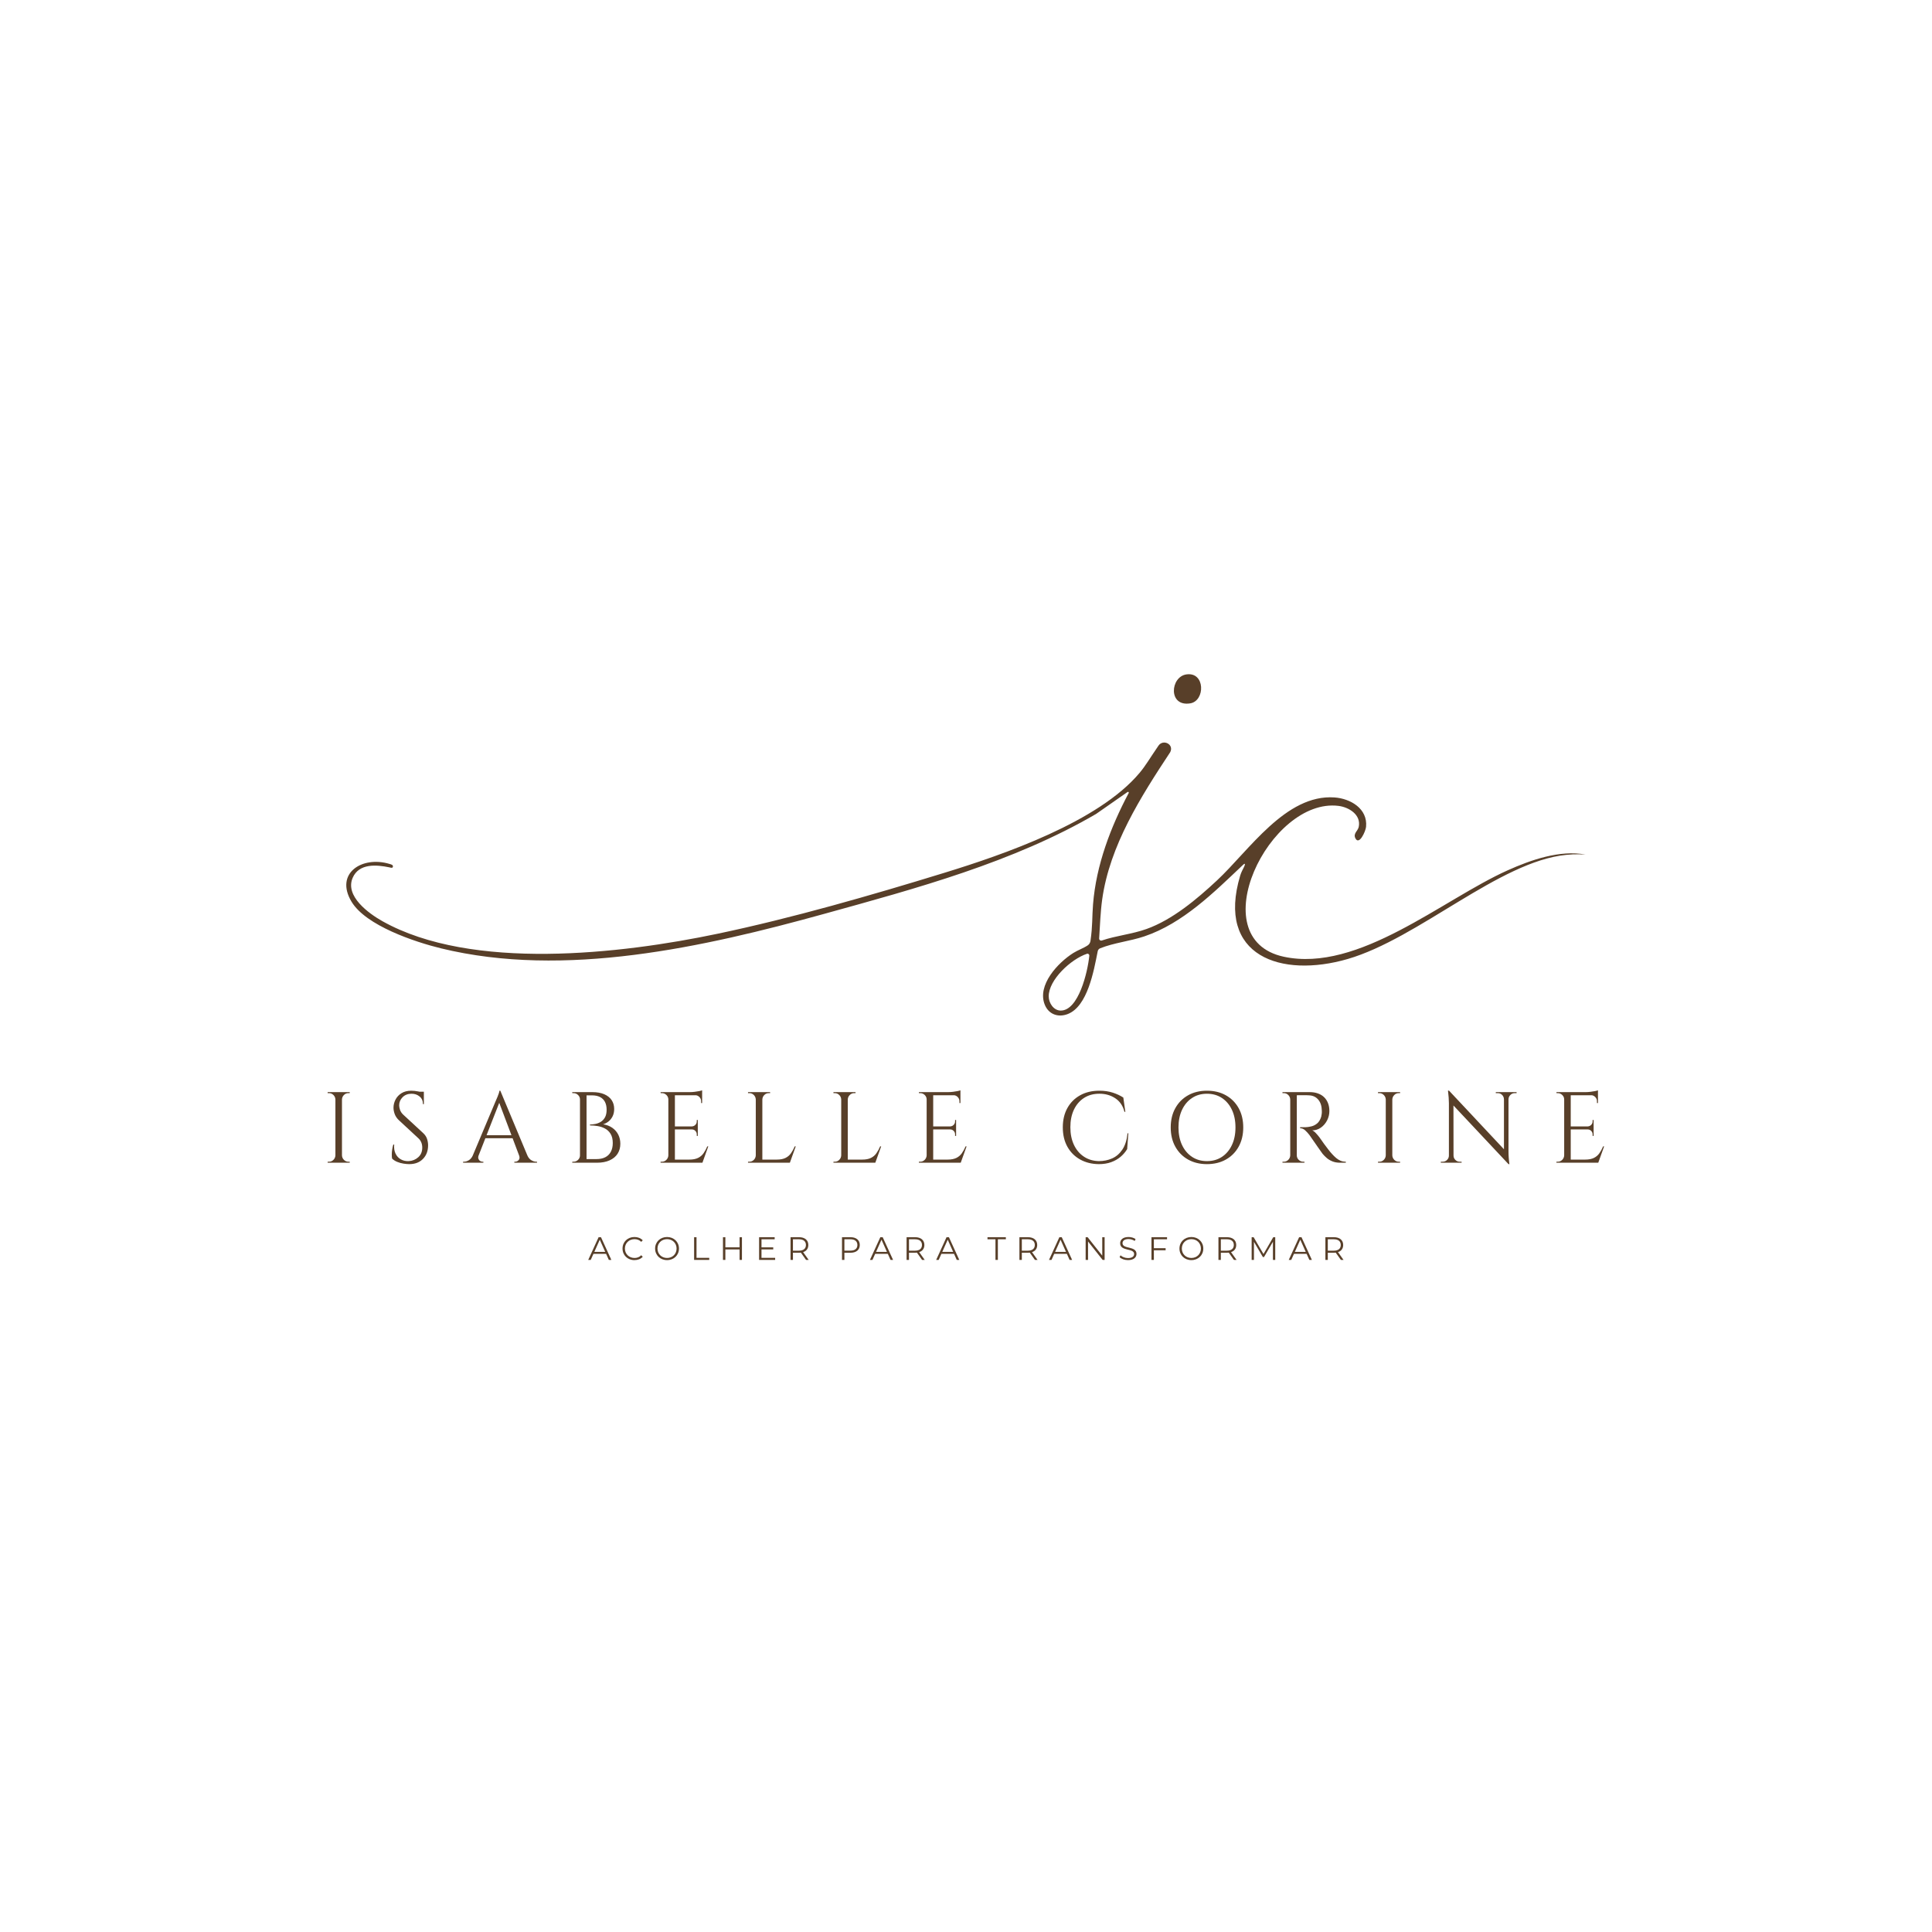
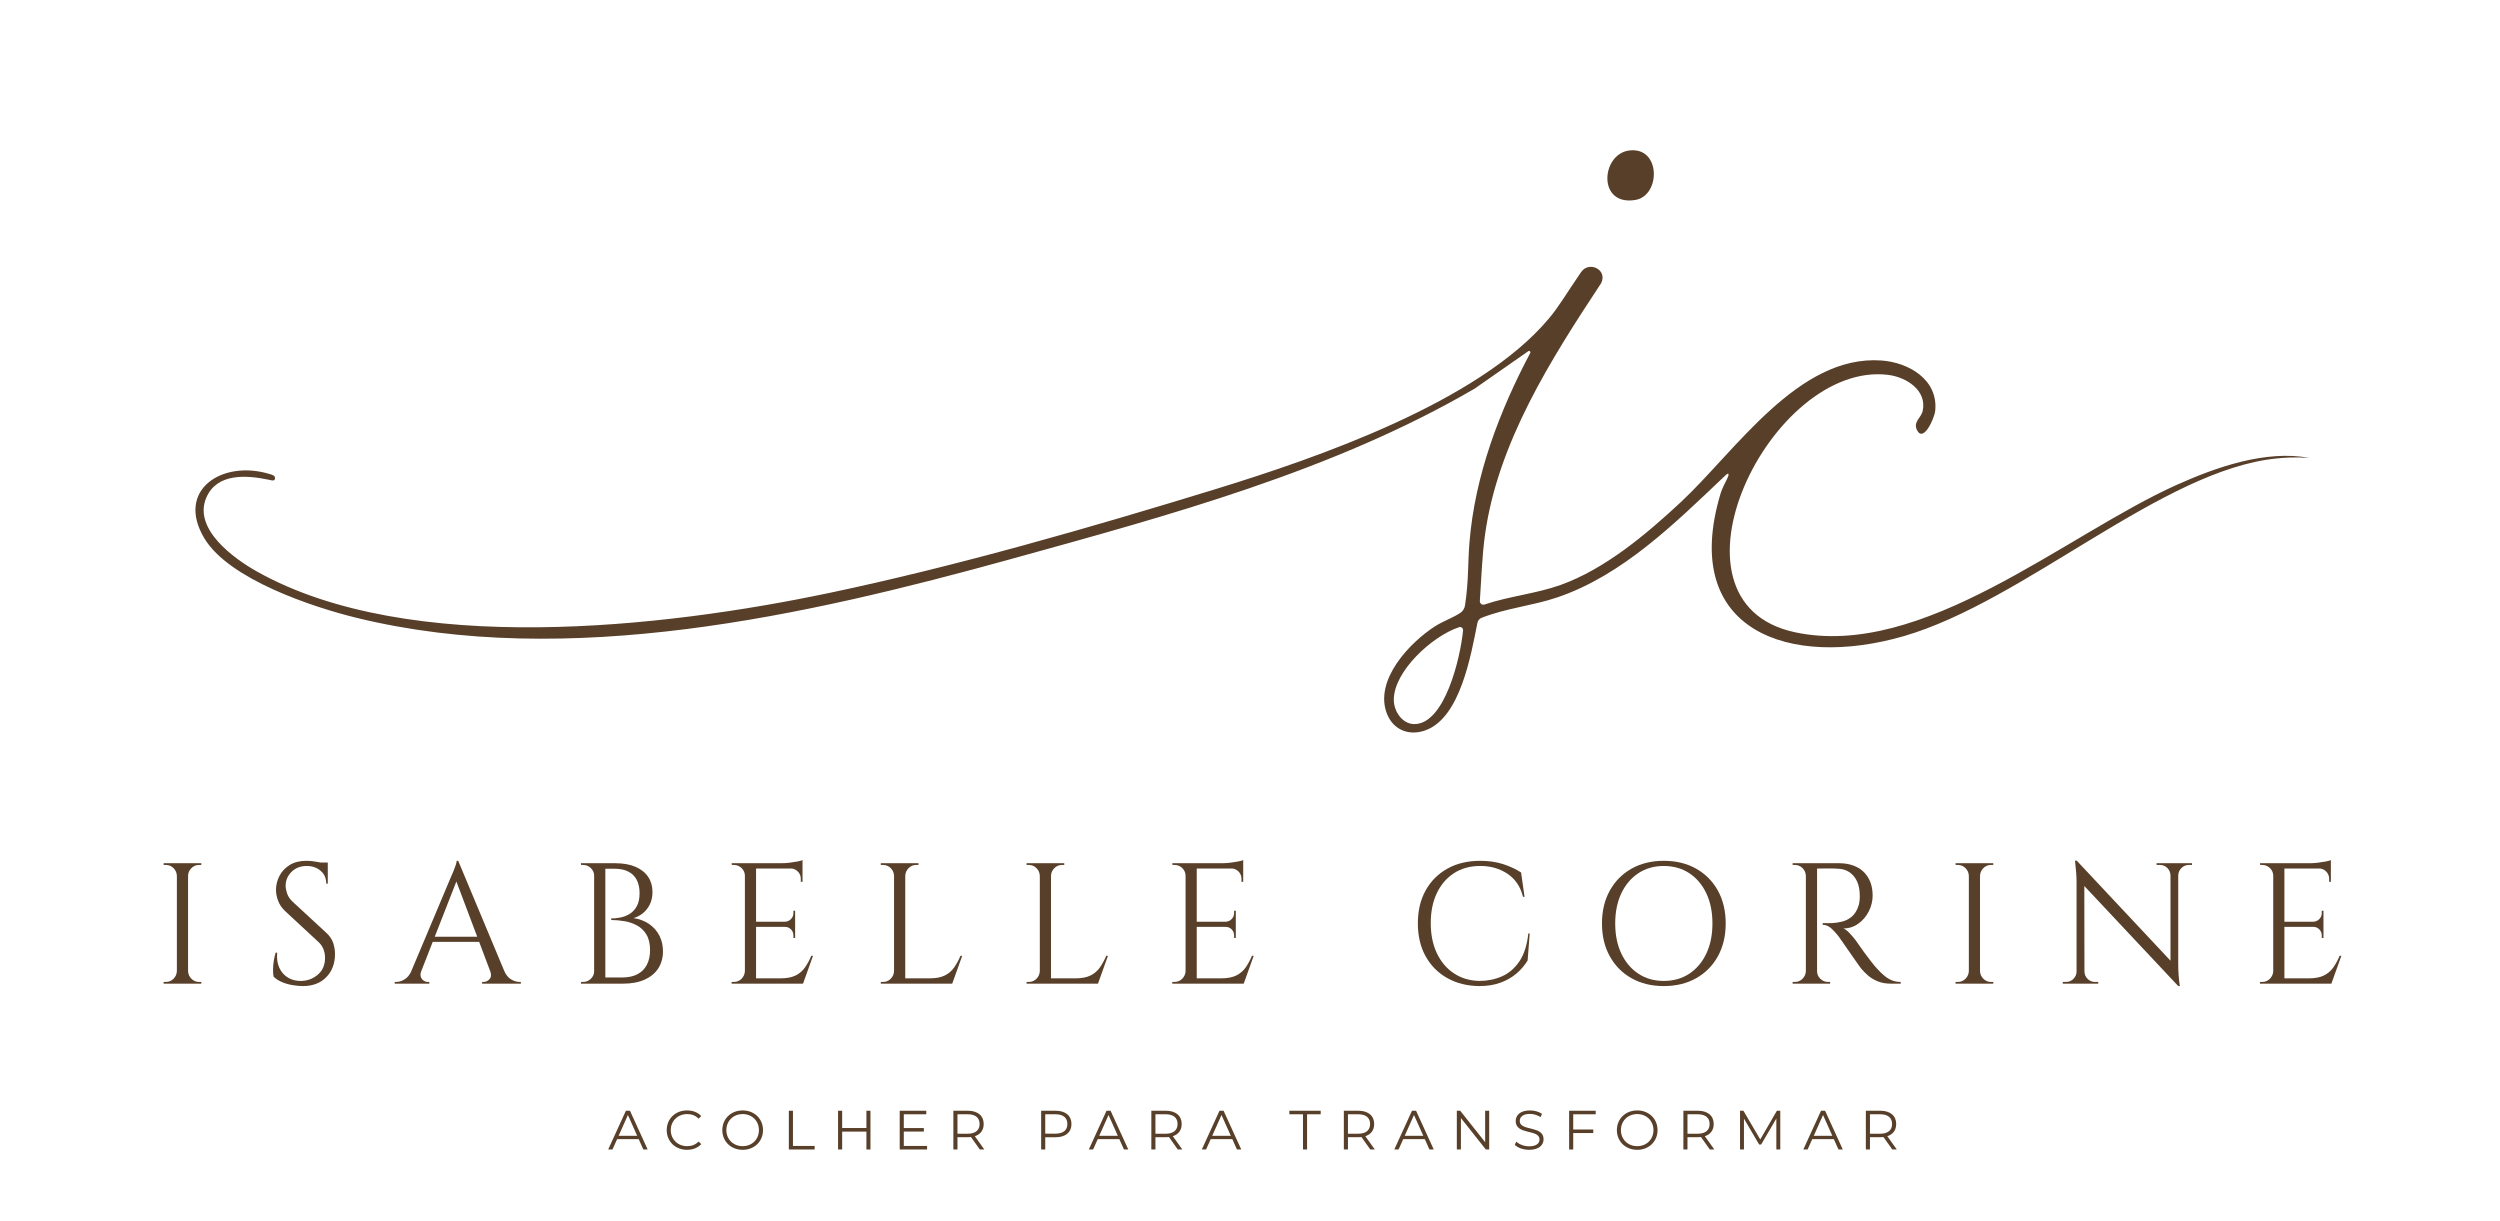
- <svg xmlns="http://www.w3.org/2000/svg" width="566.929" height="566.929" viewBox="0 0 566.929 566.929">
+ <svg xmlns="http://www.w3.org/2000/svg" width="430" height="210" viewBox="68 172 430 210">
  <path fill-rule="nonzero" fill="rgb(34.39%, 24.567%, 16.09%)" fill-opacity="1" d="M 319.648 280.441 C 319.684 280.066 319.324 279.754 318.965 279.875 C 314.25 281.449 307.715 287.512 307.734 292.379 C 307.742 294.336 309.18 296.547 311.281 296.543 C 316.477 296.531 319.172 285.27 319.648 280.441 M 459.613 250.852 C 439.992 252.762 416.254 275.375 395.473 281.41 C 375.949 287.082 356.836 280.617 363.93 256.914 C 364.188 256.047 364.723 255.023 365.062 254.367 C 365.375 253.766 365.535 252.965 364.613 253.918 C 356.168 261.914 347.094 270.961 335.809 274.766 C 331.555 276.203 326.992 276.613 322.836 278.266 C 322.465 278.414 322.195 278.73 322.117 279.125 C 320.973 284.875 319.148 295.359 313.27 297.582 C 310.477 298.641 307.699 297.633 306.566 294.793 C 304.285 289.051 310.445 282.484 314.949 279.648 C 316.316 278.793 317.879 278.281 319.215 277.387 C 319.645 277.098 319.918 276.594 319.992 276.082 C 320.637 271.695 320.445 269.07 320.742 265.375 C 321.664 253.781 325.953 242.621 331.207 232.703 C 331.324 232.484 331.07 232.266 330.863 232.406 L 321.645 238.84 C 297.312 253.031 268.949 260.676 241.863 268.164 C 206.586 277.922 165.699 287.148 129.387 278.281 C 121.727 276.41 107.348 271.621 103.141 264.578 C 98.164 256.25 106.258 251.07 114.312 253.516 C 114.828 253.672 115.398 253.773 115.289 254.371 C 115.207 254.828 114.531 254.574 114.238 254.516 C 110.492 253.738 105.344 253.285 103.488 257.59 C 101.168 262.973 108.199 268.062 112.223 270.316 C 138.379 284.988 182.25 279.957 210.609 273.992 C 232.543 269.379 255.594 262.73 277.039 256.141 C 294.609 250.746 322.391 241.145 334.41 226.781 C 336.199 224.648 337.16 222.879 339.934 218.82 C 341.32 216.785 344.586 218.414 343.383 220.73 C 334.77 233.789 325.648 248.082 323.43 263.918 C 322.902 267.684 322.797 271.562 322.535 275.367 C 322.508 275.809 322.926 276.117 323.34 275.977 C 327.613 274.531 332.156 274.133 336.418 272.613 C 344.066 269.887 351.227 263.84 357.105 258.363 C 366.512 249.594 377.285 233.016 391.574 234 C 396.273 234.324 401.387 237.281 400.859 242.637 C 400.734 243.934 398.809 248.242 397.707 245.945 C 397.039 244.551 398.457 243.844 398.707 242.66 C 399.461 239.105 395.859 236.863 392.77 236.48 C 372.547 233.984 352.289 275.48 376.703 280.742 C 398.656 285.473 423.289 263.965 442.398 255.395 C 449.195 252.344 457.738 249.34 465.246 250.766 L 463.582 250.688 C 461.973 250.664 461.176 250.699 459.613 250.852 " />
  <path fill-rule="nonzero" fill="rgb(34.39%, 24.567%, 16.09%)" fill-opacity="1" d="M 348.137 197.898 C 353.703 197.09 353.695 205.672 349.266 206.395 C 342.73 207.461 343.391 198.586 348.137 197.898 " />
  <path fill-rule="nonzero" fill="rgb(34.39%, 24.567%, 16.09%)" fill-opacity="1" d="M 100.258 339.031 L 100.348 339.031 C 100.363 339.543 100.559 339.984 100.922 340.348 C 101.289 340.715 101.727 340.895 102.238 340.895 L 102.625 340.895 L 102.625 341.191 L 100.258 341.191 Z M 100.258 322.633 L 100.258 320.473 L 102.625 320.473 L 102.625 320.77 L 102.238 320.77 C 101.727 320.77 101.289 320.953 100.922 321.316 C 100.559 321.684 100.363 322.121 100.348 322.633 Z M 100.348 341.191 L 98.422 341.191 L 98.422 320.473 L 100.348 320.473 Z M 98.512 339.031 L 98.512 341.191 L 96.145 341.191 L 96.145 340.895 L 96.527 340.895 C 97.039 340.895 97.48 340.715 97.844 340.348 C 98.211 339.984 98.402 339.543 98.422 339.031 Z M 98.512 322.633 L 98.422 322.633 C 98.402 322.121 98.211 321.684 97.844 321.316 C 97.48 320.953 97.039 320.77 96.527 320.77 L 96.145 320.77 L 96.145 320.473 L 98.512 320.473 Z M 98.512 322.633 " />
  <path fill-rule="nonzero" fill="rgb(34.39%, 24.567%, 16.09%)" fill-opacity="1" d="M 124.379 320.977 L 122.129 320.977 L 122.129 320.355 L 124.379 320.355 Z M 120.68 320.059 C 120.992 320.059 121.332 320.078 121.699 320.117 C 122.066 320.16 122.418 320.215 122.766 320.281 C 123.109 320.352 123.426 320.418 123.711 320.488 C 123.996 320.559 124.219 320.633 124.379 320.711 L 124.379 323.996 L 124.113 323.996 C 124.113 323.047 123.785 322.305 123.133 321.762 C 122.484 321.219 121.695 320.949 120.766 320.949 C 119.684 320.949 118.805 321.289 118.133 321.969 C 117.461 322.648 117.129 323.445 117.129 324.352 C 117.129 324.727 117.211 325.164 117.379 325.668 C 117.547 326.172 117.855 326.641 118.312 327.074 L 124.141 332.461 C 124.734 333.012 125.129 333.605 125.324 334.234 C 125.523 334.867 125.621 335.48 125.621 336.07 C 125.621 337.711 125.121 339.043 124.125 340.066 C 123.129 341.094 121.785 341.605 120.086 341.605 C 119.613 341.605 119.055 341.555 118.414 341.457 C 117.773 341.359 117.152 341.188 116.551 340.941 C 115.949 340.691 115.449 340.371 115.055 339.977 C 114.996 339.664 114.965 339.266 114.965 338.793 C 114.965 338.32 115.004 337.824 115.086 337.301 C 115.164 336.777 115.273 336.301 115.41 335.863 L 115.676 335.863 C 115.578 336.871 115.707 337.75 116.062 338.5 C 116.418 339.25 116.934 339.816 117.617 340.199 C 118.297 340.586 119.07 340.758 119.938 340.719 C 121.023 340.66 121.957 340.277 122.734 339.578 C 123.516 338.879 123.906 337.938 123.906 336.754 C 123.906 336.18 123.805 335.66 123.609 335.199 C 123.41 334.734 123.125 334.336 122.75 334 L 117.066 328.73 C 116.477 328.18 116.062 327.57 115.824 326.91 C 115.586 326.25 115.469 325.633 115.469 325.062 C 115.469 324.23 115.668 323.434 116.062 322.664 C 116.457 321.895 117.043 321.27 117.82 320.785 C 118.602 320.301 119.555 320.059 120.68 320.059 " />
  <path fill-rule="nonzero" fill="rgb(34.39%, 24.567%, 16.09%)" fill-opacity="1" d="M 152.316 339.031 L 154.742 339.031 C 155.039 339.703 155.434 340.18 155.926 340.465 C 156.422 340.754 156.895 340.895 157.348 340.895 L 157.586 340.895 L 157.586 341.191 L 150.926 341.191 L 150.926 340.895 L 151.191 340.895 C 151.566 340.895 151.902 340.734 152.199 340.406 C 152.496 340.082 152.535 339.625 152.316 339.031 M 146.812 320.059 L 155.574 341.016 L 153.059 341.016 L 146.219 322.871 Z M 150.984 334 L 141.723 334 L 141.723 333.113 L 150.984 333.113 Z M 146.812 320.059 L 147.078 322.133 L 139.648 341.102 L 137.875 341.102 L 145.449 323.109 C 145.668 322.617 145.852 322.191 145.996 321.836 C 146.145 321.48 146.273 321.137 146.383 320.801 C 146.492 320.465 146.547 320.219 146.547 320.059 Z M 140.449 339.031 C 140.309 339.426 140.289 339.762 140.391 340.039 C 140.488 340.312 140.648 340.523 140.879 340.672 C 141.105 340.82 141.336 340.895 141.574 340.895 L 141.84 340.895 L 141.84 341.191 L 135.891 341.191 L 135.891 340.895 L 136.156 340.895 C 136.609 340.895 137.078 340.754 137.562 340.465 C 138.047 340.18 138.445 339.703 138.762 339.031 Z M 140.449 339.031 " />
  <path fill-rule="nonzero" fill="rgb(34.39%, 24.567%, 16.09%)" fill-opacity="1" d="M 173.805 320.473 C 175.184 320.473 176.355 320.68 177.312 321.094 C 178.27 321.508 178.992 322.086 179.488 322.828 C 179.98 323.566 180.227 324.43 180.227 325.418 C 180.227 326.246 180.066 326.969 179.754 327.594 C 179.438 328.215 179.031 328.719 178.539 329.102 C 178.047 329.488 177.523 329.758 176.973 329.914 C 178.016 330.074 178.918 330.418 179.68 330.949 C 180.438 331.484 181.02 332.148 181.426 332.949 C 181.828 333.75 182.031 334.641 182.031 335.629 C 182.031 336.734 181.766 337.703 181.234 338.543 C 180.699 339.383 179.914 340.031 178.879 340.496 C 177.844 340.961 176.598 341.191 175.137 341.191 L 171.852 341.191 C 171.871 340.836 171.879 340.48 171.879 340.125 L 175.016 340.125 C 176.043 340.125 176.91 339.945 177.621 339.578 C 178.332 339.215 178.875 338.676 179.25 337.965 C 179.625 337.254 179.812 336.406 179.812 335.422 C 179.812 334.316 179.598 333.418 179.176 332.727 C 178.75 332.035 178.203 331.512 177.535 331.16 C 176.863 330.801 176.137 330.562 175.359 330.434 C 174.578 330.305 173.832 330.242 173.125 330.242 L 173.125 329.977 C 173.578 329.977 174.078 329.926 174.633 329.824 C 175.184 329.73 175.719 329.531 176.23 329.234 C 176.742 328.938 177.168 328.5 177.504 327.918 C 177.84 327.336 178.008 326.57 178.008 325.625 C 178.008 324.738 177.844 323.977 177.52 323.344 C 177.191 322.715 176.707 322.234 176.066 321.91 C 175.426 321.582 174.633 321.422 173.684 321.422 L 170.961 321.422 C 170.961 321.402 170.938 321.316 170.887 321.168 C 170.84 321.023 170.766 320.789 170.668 320.473 Z M 172.117 341.191 L 170.191 341.191 L 170.191 320.473 L 172.117 320.473 Z M 170.281 339.031 L 170.281 341.191 L 167.914 341.191 L 167.945 340.895 L 168.297 340.895 C 168.812 340.895 169.254 340.715 169.629 340.348 C 170.004 339.984 170.195 339.543 170.195 339.031 Z M 170.281 322.633 L 170.195 322.633 C 170.195 322.121 170.004 321.684 169.629 321.316 C 169.254 320.953 168.812 320.77 168.297 320.77 L 167.945 320.77 L 167.914 320.473 L 170.281 320.473 Z M 170.281 322.633 " />
  <path fill-rule="nonzero" fill="rgb(34.39%, 24.567%, 16.09%)" fill-opacity="1" d="M 206.035 321.301 L 206.035 323.672 L 205.738 323.672 L 205.738 323.137 C 205.738 322.664 205.57 322.254 205.234 321.91 C 204.898 321.562 204.484 321.383 203.992 321.363 L 203.992 321.301 Z M 204.762 331.367 L 204.762 333.32 L 204.465 333.32 L 204.465 332.875 C 204.465 332.48 204.328 332.141 204.051 331.855 C 203.773 331.57 203.438 331.426 203.047 331.426 L 203.047 331.367 Z M 204.762 328.645 L 204.762 330.598 L 203.047 330.598 L 203.047 330.535 C 203.438 330.516 203.773 330.363 204.051 330.078 C 204.328 329.793 204.465 329.453 204.465 329.059 L 204.465 328.645 Z M 206.035 319.941 L 206.035 320.801 L 202.426 320.473 C 202.855 320.473 203.316 320.445 203.801 320.387 C 204.281 320.324 204.734 320.258 205.148 320.18 C 205.562 320.098 205.855 320.02 206.035 319.941 M 207.84 336.398 L 206.121 341.191 L 201.211 341.191 L 202.277 340.273 C 203.32 340.273 204.176 340.109 204.836 339.785 C 205.496 339.461 206.035 339 206.449 338.41 C 206.863 337.816 207.227 337.148 207.543 336.398 Z M 206.035 341.191 L 197.953 341.191 L 197.953 340.273 L 206.035 340.273 Z M 204.762 331.426 L 197.953 331.426 L 197.953 330.539 L 204.762 330.539 Z M 206.035 321.391 L 197.953 321.391 L 197.953 320.473 L 206.035 320.473 Z M 198.043 341.191 L 196.121 341.191 L 196.121 320.473 L 198.043 320.473 Z M 196.207 339.031 L 196.207 341.191 L 193.84 341.191 L 193.84 340.895 L 194.227 340.895 C 194.738 340.895 195.176 340.715 195.543 340.348 C 195.906 339.984 196.102 339.543 196.121 339.031 Z M 196.207 322.633 L 196.121 322.633 C 196.121 322.121 195.934 321.684 195.559 321.316 C 195.184 320.953 194.738 320.77 194.227 320.77 L 193.871 320.77 L 193.84 320.473 L 196.207 320.473 Z M 196.207 322.633 " />
  <path fill-rule="nonzero" fill="rgb(34.39%, 24.567%, 16.09%)" fill-opacity="1" d="M 233.5 336.398 L 231.781 341.191 L 226.871 341.191 L 227.934 340.273 C 228.98 340.273 229.836 340.113 230.496 339.785 C 231.156 339.461 231.695 339 232.109 338.41 C 232.523 337.816 232.887 337.148 233.203 336.398 Z M 231.695 341.191 L 223.613 341.191 L 223.613 340.273 L 231.695 340.273 Z M 223.613 322.637 L 223.613 320.473 L 225.98 320.473 L 225.98 320.77 L 225.598 320.77 C 225.082 320.77 224.645 320.953 224.281 321.316 C 223.914 321.684 223.723 322.121 223.703 322.637 Z M 223.703 341.191 L 221.777 341.191 L 221.777 320.473 L 223.703 320.473 Z M 221.867 339.031 L 221.867 341.191 L 219.5 341.191 L 219.5 340.895 L 219.887 340.895 C 220.398 340.895 220.836 340.715 221.203 340.348 C 221.566 339.984 221.758 339.543 221.777 339.031 Z M 221.867 322.637 L 221.777 322.637 C 221.758 322.121 221.566 321.684 221.203 321.316 C 220.836 320.953 220.398 320.77 219.887 320.77 L 219.5 320.77 L 219.5 320.473 L 221.867 320.473 Z M 221.867 322.637 " />
  <path fill-rule="nonzero" fill="rgb(34.39%, 24.567%, 16.09%)" fill-opacity="1" d="M 258.57 336.398 L 256.852 341.191 L 251.941 341.191 L 253.004 340.273 C 254.051 340.273 254.902 340.113 255.562 339.785 C 256.227 339.461 256.762 339 257.176 338.41 C 257.594 337.816 257.957 337.148 258.273 336.398 Z M 256.762 341.191 L 248.684 341.191 L 248.684 340.273 L 256.762 340.273 Z M 248.684 322.637 L 248.684 320.473 L 251.051 320.473 L 251.051 320.77 L 250.664 320.77 C 250.152 320.77 249.715 320.953 249.352 321.316 C 248.984 321.684 248.789 322.121 248.773 322.637 Z M 248.773 341.191 L 246.848 341.191 L 246.848 320.473 L 248.773 320.473 Z M 246.938 339.031 L 246.938 341.191 L 244.57 341.191 L 244.57 340.895 L 244.953 340.895 C 245.465 340.895 245.906 340.715 246.27 340.348 C 246.637 339.984 246.828 339.543 246.848 339.031 Z M 246.938 322.637 L 246.848 322.637 C 246.828 322.121 246.637 321.684 246.27 321.316 C 245.906 320.953 245.465 320.77 244.953 320.77 L 244.57 320.77 L 244.57 320.473 L 246.938 320.473 Z M 246.938 322.637 " />
  <path fill-rule="nonzero" fill="rgb(34.39%, 24.567%, 16.09%)" fill-opacity="1" d="M 281.832 321.301 L 281.832 323.672 L 281.535 323.672 L 281.535 323.137 C 281.535 322.664 281.367 322.254 281.031 321.91 C 280.695 321.562 280.281 321.383 279.789 321.363 L 279.789 321.301 Z M 280.559 331.367 L 280.559 333.32 L 280.262 333.32 L 280.262 332.875 C 280.262 332.48 280.125 332.141 279.848 331.855 C 279.57 331.57 279.234 331.426 278.84 331.426 L 278.84 331.367 Z M 280.559 328.645 L 280.559 330.598 L 278.84 330.598 L 278.84 330.535 C 279.234 330.516 279.57 330.363 279.848 330.078 C 280.125 329.793 280.262 329.453 280.262 329.059 L 280.262 328.645 Z M 281.832 319.941 L 281.832 320.801 L 278.219 320.473 C 278.652 320.473 279.113 320.445 279.598 320.387 C 280.078 320.324 280.531 320.258 280.941 320.18 C 281.355 320.098 281.652 320.02 281.832 319.941 M 283.637 336.398 L 281.918 341.191 L 277.008 341.191 L 278.074 340.273 C 279.117 340.273 279.969 340.109 280.633 339.785 C 281.293 339.461 281.832 339 282.246 338.41 C 282.66 337.816 283.023 337.148 283.34 336.398 Z M 281.832 341.191 L 273.75 341.191 L 273.75 340.273 L 281.832 340.273 Z M 280.559 331.426 L 273.75 331.426 L 273.75 330.539 L 280.559 330.539 Z M 281.832 321.391 L 273.75 321.391 L 273.75 320.473 L 281.832 320.473 Z M 273.84 341.191 L 271.918 341.191 L 271.918 320.473 L 273.84 320.473 Z M 272.004 339.031 L 272.004 341.191 L 269.637 341.191 L 269.637 340.895 L 270.023 340.895 C 270.535 340.895 270.973 340.715 271.34 340.348 C 271.703 339.984 271.895 339.543 271.918 339.031 Z M 272.004 322.633 L 271.918 322.633 C 271.918 322.121 271.727 321.684 271.355 321.316 C 270.98 320.953 270.535 320.77 270.023 320.77 L 269.668 320.77 L 269.637 320.473 L 272.004 320.473 Z M 272.004 322.633 " />
  <path fill-rule="nonzero" fill="rgb(34.39%, 24.567%, 16.09%)" fill-opacity="1" d="M 331.109 332.551 L 330.754 337.195 C 330.242 338.043 329.594 338.801 328.816 339.461 C 328.035 340.121 327.117 340.645 326.062 341.027 C 325.008 341.414 323.797 341.605 322.438 341.605 C 320.383 341.586 318.559 341.133 316.961 340.246 C 315.363 339.355 314.117 338.109 313.219 336.5 C 312.32 334.891 311.871 332.992 311.871 330.805 C 311.871 328.652 312.316 326.773 313.203 325.164 C 314.09 323.559 315.34 322.305 316.949 321.406 C 318.555 320.508 320.445 320.059 322.613 320.059 C 324.074 320.059 325.391 320.254 326.566 320.637 C 327.738 321.023 328.762 321.5 329.629 322.07 L 330.223 326.246 L 329.953 326.246 C 329.52 324.508 328.633 323.191 327.293 322.293 C 325.949 321.395 324.391 320.945 322.613 320.945 C 320.879 320.945 319.375 321.355 318.102 322.176 C 316.828 322.996 315.844 324.141 315.141 325.609 C 314.441 327.078 314.09 328.801 314.09 330.773 C 314.09 332.746 314.441 334.473 315.141 335.953 C 315.844 337.434 316.82 338.586 318.074 339.414 C 319.324 340.246 320.781 340.68 322.438 340.719 C 323.84 340.719 325.137 340.457 326.328 339.934 C 327.523 339.41 328.523 338.555 329.332 337.359 C 330.141 336.164 330.656 334.562 330.871 332.551 Z M 331.109 332.551 " />
  <path fill-rule="nonzero" fill="rgb(34.39%, 24.567%, 16.09%)" fill-opacity="1" d="M 354.164 340.719 C 355.84 340.719 357.305 340.305 358.559 339.477 C 359.812 338.645 360.789 337.492 361.488 336.012 C 362.191 334.531 362.539 332.809 362.539 330.832 C 362.539 328.859 362.191 327.133 361.488 325.652 C 360.789 324.172 359.812 323.02 358.559 322.191 C 357.305 321.363 355.84 320.949 354.164 320.949 C 352.508 320.949 351.051 321.363 349.801 322.191 C 348.547 323.02 347.57 324.172 346.867 325.652 C 346.168 327.133 345.816 328.859 345.816 330.832 C 345.816 332.809 346.168 334.531 346.867 336.012 C 347.57 337.492 348.547 338.645 349.801 339.477 C 351.051 340.305 352.508 340.719 354.164 340.719 M 354.164 320.059 C 356.273 320.059 358.129 320.508 359.727 321.406 C 361.328 322.305 362.574 323.562 363.473 325.18 C 364.371 326.797 364.82 328.684 364.82 330.832 C 364.82 332.984 364.371 334.867 363.473 336.484 C 362.574 338.105 361.328 339.363 359.727 340.258 C 358.129 341.156 356.273 341.605 354.164 341.605 C 352.074 341.605 350.227 341.156 348.629 340.258 C 347.031 339.363 345.785 338.105 344.887 336.484 C 343.988 334.867 343.539 332.984 343.539 330.832 C 343.539 328.684 343.988 326.797 344.887 325.18 C 345.785 323.562 347.031 322.305 348.629 321.406 C 350.227 320.508 352.074 320.059 354.164 320.059 " />
  <path fill-rule="nonzero" fill="rgb(34.39%, 24.567%, 16.09%)" fill-opacity="1" d="M 380.445 339.031 L 380.535 339.031 C 380.535 339.543 380.723 339.984 381.098 340.348 C 381.473 340.715 381.918 340.895 382.43 340.895 L 382.785 340.895 L 382.785 341.191 L 380.445 341.191 Z M 384.324 320.473 C 385.211 320.473 386.016 320.602 386.734 320.859 C 387.457 321.117 388.062 321.484 388.555 321.969 C 389.051 322.453 389.43 323.035 389.695 323.715 C 389.961 324.395 390.094 325.172 390.094 326.039 C 390.094 326.984 389.871 327.895 389.43 328.762 C 388.984 329.629 388.383 330.336 387.621 330.879 C 386.863 331.422 386.012 331.691 385.062 331.691 C 385.398 331.828 385.766 332.109 386.156 332.535 C 386.555 332.961 386.898 333.367 387.195 333.762 C 387.727 334.531 388.195 335.195 388.598 335.746 C 389.004 336.297 389.414 336.84 389.828 337.375 C 390.242 337.906 390.598 338.332 390.895 338.648 C 391.289 339.082 391.684 339.465 392.078 339.801 C 392.473 340.137 392.902 340.402 393.363 340.602 C 393.828 340.797 394.348 340.895 394.918 340.895 L 394.918 341.191 L 393.289 341.191 C 392.383 341.191 391.598 341.055 390.938 340.777 C 390.277 340.5 389.719 340.16 389.266 339.758 C 388.812 339.352 388.426 338.961 388.113 338.586 C 388.051 338.508 387.891 338.281 387.621 337.906 C 387.355 337.531 387.039 337.082 386.676 336.559 C 386.312 336.035 385.953 335.52 385.598 335.008 C 385.242 334.492 384.934 334.055 384.68 333.688 C 384.422 333.324 384.273 333.109 384.234 333.051 C 383.859 332.559 383.445 332.105 382.992 331.691 C 382.539 331.277 382.043 331.07 381.512 331.07 L 381.512 330.773 C 382.121 330.793 382.645 330.793 383.082 330.773 C 383.594 330.754 384.156 330.676 384.766 330.535 C 385.379 330.398 385.953 330.113 386.484 329.68 C 387.016 329.246 387.422 328.582 387.699 327.695 C 387.758 327.477 387.805 327.207 387.844 326.883 C 387.883 326.555 387.895 326.234 387.875 325.922 C 387.855 324.578 387.516 323.508 386.855 322.707 C 386.191 321.91 385.309 321.48 384.203 321.422 C 383.652 321.383 383.086 321.367 382.504 321.375 C 381.922 321.387 381.234 321.391 380.445 321.391 C 380.445 321.371 380.422 321.289 380.371 321.141 C 380.324 320.992 380.25 320.77 380.148 320.473 Z M 380.535 341.191 L 378.609 341.191 L 378.609 320.473 L 380.535 320.473 Z M 378.699 339.031 L 378.699 341.191 L 376.332 341.191 L 376.332 340.895 L 376.719 340.895 C 377.23 340.895 377.668 340.715 378.035 340.348 C 378.398 339.984 378.59 339.543 378.609 339.031 Z M 378.699 322.633 L 378.609 322.633 C 378.59 322.121 378.398 321.684 378.035 321.316 C 377.668 320.953 377.23 320.77 376.719 320.77 L 376.332 320.77 L 376.332 320.473 L 378.699 320.473 Z M 378.699 322.633 " />
  <path fill-rule="nonzero" fill="rgb(34.39%, 24.567%, 16.09%)" fill-opacity="1" d="M 408.473 339.031 L 408.562 339.031 C 408.582 339.543 408.777 339.984 409.141 340.348 C 409.504 340.715 409.945 340.895 410.457 340.895 L 410.844 340.895 L 410.844 341.191 L 408.473 341.191 Z M 408.473 322.633 L 408.473 320.473 L 410.844 320.473 L 410.844 320.77 L 410.457 320.77 C 409.945 320.77 409.504 320.953 409.141 321.316 C 408.777 321.684 408.582 322.121 408.562 322.633 Z M 408.562 341.191 L 406.641 341.191 L 406.641 320.473 L 408.562 320.473 Z M 406.727 339.031 L 406.727 341.191 L 404.359 341.191 L 404.359 340.895 L 404.746 340.895 C 405.258 340.895 405.695 340.715 406.062 340.348 C 406.426 339.984 406.621 339.543 406.641 339.031 Z M 406.727 322.633 L 406.641 322.633 C 406.621 322.121 406.426 321.684 406.062 321.316 C 405.695 320.953 405.258 320.77 404.746 320.77 L 404.359 320.77 L 404.359 320.473 L 406.727 320.473 Z M 406.727 322.633 " />
  <path fill-rule="nonzero" fill="rgb(34.39%, 24.567%, 16.09%)" fill-opacity="1" d="M 445.027 320.473 L 445.027 320.77 L 444.492 320.77 C 444 320.77 443.574 320.941 443.219 321.289 C 442.863 321.633 442.676 322.062 442.656 322.574 L 442.57 322.574 L 442.57 320.473 Z M 442.656 320.473 L 442.656 337.816 C 442.656 338.449 442.676 339.055 442.719 339.637 C 442.758 340.219 442.824 340.875 442.926 341.605 L 442.656 341.605 L 441.324 340.039 L 441.324 320.473 Z M 438.93 320.473 L 441.387 320.473 L 441.387 322.574 L 441.324 322.574 C 441.305 322.062 441.125 321.633 440.777 321.289 C 440.434 320.941 440.004 320.77 439.492 320.77 L 438.93 320.77 Z M 426.527 339.09 C 426.527 339.582 426.707 340.008 427.059 340.363 C 427.414 340.719 427.84 340.895 428.332 340.895 L 428.895 340.895 L 428.895 341.191 L 426.438 341.191 L 426.438 339.09 Z M 425.195 320.031 L 442.391 338.379 L 442.656 341.605 L 425.461 323.285 Z M 425.195 320.031 L 426.5 321.688 L 426.527 341.191 L 425.168 341.191 L 425.168 323.73 C 425.168 322.723 425.078 321.492 424.898 320.031 Z M 425.254 339.09 L 425.254 341.191 L 422.797 341.191 L 422.797 340.895 L 423.359 340.895 C 423.855 340.895 424.277 340.719 424.633 340.363 C 424.988 340.008 425.168 339.582 425.168 339.09 Z M 425.254 339.09 " />
  <path fill-rule="nonzero" fill="rgb(34.39%, 24.567%, 16.09%)" fill-opacity="1" d="M 468.91 321.301 L 468.91 323.672 L 468.613 323.672 L 468.613 323.137 C 468.613 322.664 468.445 322.254 468.109 321.91 C 467.773 321.562 467.359 321.383 466.867 321.363 L 466.867 321.301 Z M 467.637 331.367 L 467.637 333.32 L 467.34 333.32 L 467.34 332.875 C 467.34 332.48 467.203 332.141 466.926 331.855 C 466.648 331.57 466.312 331.426 465.922 331.426 L 465.922 331.367 Z M 467.637 328.645 L 467.637 330.598 L 465.922 330.598 L 465.922 330.535 C 466.312 330.516 466.648 330.363 466.926 330.078 C 467.203 329.793 467.34 329.453 467.34 329.059 L 467.34 328.645 Z M 468.91 319.941 L 468.91 320.801 L 465.301 320.473 C 465.73 320.473 466.191 320.445 466.676 320.387 C 467.156 320.324 467.609 320.258 468.023 320.18 C 468.438 320.098 468.73 320.02 468.91 319.941 M 470.715 336.398 L 468.996 341.191 L 464.086 341.191 L 465.152 340.273 C 466.195 340.273 467.051 340.109 467.711 339.785 C 468.371 339.461 468.91 339 469.324 338.41 C 469.738 337.816 470.105 337.148 470.418 336.398 Z M 468.91 341.191 L 460.828 341.191 L 460.828 340.273 L 468.91 340.273 Z M 467.637 331.426 L 460.828 331.426 L 460.828 330.539 L 467.637 330.539 Z M 468.91 321.391 L 460.828 321.391 L 460.828 320.473 L 468.91 320.473 Z M 460.918 341.191 L 458.996 341.191 L 458.996 320.473 L 460.918 320.473 Z M 459.082 339.031 L 459.082 341.191 L 456.715 341.191 L 456.715 340.895 L 457.102 340.895 C 457.613 340.895 458.051 340.715 458.418 340.348 C 458.781 339.984 458.977 339.543 458.996 339.031 Z M 459.082 322.633 L 458.996 322.633 C 458.996 322.121 458.809 321.684 458.434 321.316 C 458.059 320.953 457.613 320.77 457.102 320.77 L 456.746 320.77 L 456.715 320.473 L 459.082 320.473 Z M 459.082 322.633 " />
  <path fill-rule="nonzero" fill="rgb(34.39%, 24.567%, 16.09%)" fill-opacity="1" d="M 177.598 367.359 L 176 363.781 L 174.402 367.359 Z M 177.855 367.93 L 174.145 367.93 L 173.344 369.711 L 172.609 369.711 L 175.656 363.047 L 176.352 363.047 L 179.398 369.711 L 178.656 369.711 Z M 177.855 367.93 " />
  <path fill-rule="nonzero" fill="rgb(34.39%, 24.567%, 16.09%)" fill-opacity="1" d="M 182.676 366.379 C 182.676 364.43 184.164 362.992 186.172 362.992 C 187.141 362.992 188.02 363.316 188.609 363.961 L 188.16 364.41 C 187.617 363.859 186.953 363.621 186.191 363.621 C 184.582 363.621 183.371 364.801 183.371 366.379 C 183.371 367.961 184.582 369.141 186.191 369.141 C 186.953 369.141 187.617 368.902 188.16 368.34 L 188.609 368.789 C 188.02 369.438 187.141 369.77 186.16 369.77 C 184.164 369.77 182.676 368.332 182.676 366.379 " />
  <path fill-rule="nonzero" fill="rgb(34.39%, 24.567%, 16.09%)" fill-opacity="1" d="M 198.535 366.379 C 198.535 364.789 197.344 363.621 195.742 363.621 C 194.137 363.621 192.934 364.789 192.934 366.379 C 192.934 367.969 194.137 369.141 195.742 369.141 C 197.344 369.141 198.535 367.969 198.535 366.379 M 192.238 366.379 C 192.238 364.438 193.727 362.992 195.742 362.992 C 197.742 362.992 199.238 364.43 199.238 366.379 C 199.238 368.332 197.742 369.77 195.742 369.77 C 193.727 369.77 192.238 368.324 192.238 366.379 " />
  <path fill-rule="nonzero" fill="rgb(34.39%, 24.567%, 16.09%)" fill-opacity="1" d="M 203.68 363.047 L 204.387 363.047 L 204.387 369.102 L 208.117 369.102 L 208.117 369.711 L 203.68 369.711 Z M 203.68 363.047 " />
  <path fill-rule="nonzero" fill="rgb(34.39%, 24.567%, 16.09%)" fill-opacity="1" d="M 217.719 363.047 L 217.719 369.711 L 217.023 369.711 L 217.023 366.637 L 212.852 366.637 L 212.852 369.711 L 212.148 369.711 L 212.148 363.047 L 212.852 363.047 L 212.852 366.02 L 217.023 366.02 L 217.023 363.047 Z M 217.719 363.047 " />
  <path fill-rule="nonzero" fill="rgb(34.39%, 24.567%, 16.09%)" fill-opacity="1" d="M 227.461 369.102 L 227.461 369.711 L 222.75 369.711 L 222.75 363.047 L 227.32 363.047 L 227.32 363.656 L 223.453 363.656 L 223.453 366.027 L 226.902 366.027 L 226.902 366.629 L 223.453 366.629 L 223.453 369.102 Z M 227.461 369.102 " />
  <path fill-rule="nonzero" fill="rgb(34.39%, 24.567%, 16.09%)" fill-opacity="1" d="M 236.492 365.332 C 236.492 364.266 235.785 363.656 234.457 363.656 L 232.684 363.656 L 232.684 367 L 234.457 367 C 235.785 367 236.492 366.379 236.492 365.332 M 236.531 369.711 L 235.008 367.57 C 234.836 367.59 234.664 367.598 234.473 367.598 L 232.684 367.598 L 232.684 369.711 L 231.98 369.711 L 231.98 363.047 L 234.473 363.047 C 236.168 363.047 237.195 363.906 237.195 365.332 C 237.195 366.379 236.645 367.113 235.672 367.426 L 237.301 369.711 Z M 236.531 369.711 " />
  <path fill-rule="nonzero" fill="rgb(34.39%, 24.567%, 16.09%)" fill-opacity="1" d="M 251.59 365.332 C 251.59 364.266 250.887 363.656 249.555 363.656 L 247.781 363.656 L 247.781 366.988 L 249.555 366.988 C 250.887 366.988 251.59 366.379 251.59 365.332 M 252.293 365.332 C 252.293 366.75 251.266 367.609 249.57 367.609 L 247.781 367.609 L 247.781 369.711 L 247.078 369.711 L 247.078 363.047 L 249.57 363.047 C 251.266 363.047 252.293 363.906 252.293 365.332 " />
  <path fill-rule="nonzero" fill="rgb(34.39%, 24.567%, 16.09%)" fill-opacity="1" d="M 260.266 367.359 L 258.668 363.781 L 257.07 367.359 Z M 260.523 367.93 L 256.812 367.93 L 256.012 369.711 L 255.277 369.711 L 258.324 363.047 L 259.02 363.047 L 262.066 369.711 L 261.324 369.711 Z M 260.523 367.93 " />
  <path fill-rule="nonzero" fill="rgb(34.39%, 24.567%, 16.09%)" fill-opacity="1" d="M 270.543 365.332 C 270.543 364.266 269.84 363.656 268.508 363.656 L 266.734 363.656 L 266.734 367 L 268.508 367 C 269.84 367 270.543 366.379 270.543 365.332 M 270.582 369.711 L 269.059 367.57 C 268.887 367.59 268.719 367.598 268.527 367.598 L 266.734 367.598 L 266.734 369.711 L 266.031 369.711 L 266.031 363.047 L 268.527 363.047 C 270.223 363.047 271.25 363.906 271.25 365.332 C 271.25 366.379 270.699 367.113 269.727 367.426 L 271.355 369.711 Z M 270.582 369.711 " />
  <path fill-rule="nonzero" fill="rgb(34.39%, 24.567%, 16.09%)" fill-opacity="1" d="M 279.699 367.359 L 278.098 363.781 L 276.5 367.359 Z M 279.957 367.93 L 276.242 367.93 L 275.445 369.711 L 274.711 369.711 L 277.754 363.047 L 278.453 363.047 L 281.496 369.711 L 280.754 369.711 Z M 279.957 367.93 " />
  <path fill-rule="nonzero" fill="rgb(34.39%, 24.567%, 16.09%)" fill-opacity="1" d="M 292.113 363.656 L 289.77 363.656 L 289.77 363.047 L 295.16 363.047 L 295.16 363.656 L 292.816 363.656 L 292.816 369.711 L 292.113 369.711 Z M 292.113 363.656 " />
  <path fill-rule="nonzero" fill="rgb(34.39%, 24.567%, 16.09%)" fill-opacity="1" d="M 303.656 365.332 C 303.656 364.266 302.949 363.656 301.617 363.656 L 299.848 363.656 L 299.848 367 L 301.617 367 C 302.949 367 303.656 366.379 303.656 365.332 M 303.691 369.711 L 302.168 367.57 C 301.996 367.59 301.828 367.598 301.637 367.598 L 299.848 367.598 L 299.848 369.711 L 299.141 369.711 L 299.141 363.047 L 301.637 363.047 C 303.332 363.047 304.359 363.906 304.359 365.332 C 304.359 366.379 303.809 367.113 302.836 367.426 L 304.465 369.711 Z M 303.691 369.711 " />
  <path fill-rule="nonzero" fill="rgb(34.39%, 24.567%, 16.09%)" fill-opacity="1" d="M 312.809 367.359 L 311.207 363.781 L 309.609 367.359 Z M 313.066 367.93 L 309.352 367.93 L 308.555 369.711 L 307.82 369.711 L 310.863 363.047 L 311.562 363.047 L 314.605 369.711 L 313.863 369.711 Z M 313.066 367.93 " />
  <path fill-rule="nonzero" fill="rgb(34.39%, 24.567%, 16.09%)" fill-opacity="1" d="M 324.141 363.047 L 324.141 369.711 L 323.562 369.711 L 319.277 364.305 L 319.277 369.711 L 318.574 369.711 L 318.574 363.047 L 319.152 363.047 L 323.445 368.457 L 323.445 363.047 Z M 324.141 363.047 " />
  <path fill-rule="nonzero" fill="rgb(34.39%, 24.567%, 16.09%)" fill-opacity="1" d="M 328.535 368.902 L 328.812 368.359 C 329.289 368.828 330.137 369.168 331.012 369.168 C 332.258 369.168 332.801 368.645 332.801 367.988 C 332.801 366.16 328.699 367.285 328.699 364.82 C 328.699 363.836 329.461 362.992 331.152 362.992 C 331.906 362.992 332.688 363.211 333.219 363.582 L 332.98 364.145 C 332.41 363.773 331.746 363.59 331.152 363.59 C 329.934 363.59 329.395 364.133 329.395 364.801 C 329.395 366.629 333.496 365.523 333.496 367.949 C 333.496 368.934 332.715 369.77 331.012 369.77 C 330.012 369.77 329.031 369.418 328.535 368.902 " />
  <path fill-rule="nonzero" fill="rgb(34.39%, 24.567%, 16.09%)" fill-opacity="1" d="M 338.594 363.656 L 338.594 366.273 L 342.043 366.273 L 342.043 366.883 L 338.594 366.883 L 338.594 369.711 L 337.891 369.711 L 337.891 363.047 L 342.461 363.047 L 342.461 363.656 Z M 338.594 363.656 " />
  <path fill-rule="nonzero" fill="rgb(34.39%, 24.567%, 16.09%)" fill-opacity="1" d="M 352.395 366.379 C 352.395 364.789 351.203 363.621 349.605 363.621 C 347.996 363.621 346.797 364.789 346.797 366.379 C 346.797 367.969 347.996 369.141 349.605 369.141 C 351.203 369.141 352.395 367.969 352.395 366.379 M 346.102 366.379 C 346.102 364.438 347.586 362.992 349.605 362.992 C 351.605 362.992 353.098 364.43 353.098 366.379 C 353.098 368.332 351.605 369.77 349.605 369.77 C 347.586 369.77 346.102 368.324 346.102 366.379 " />
  <path fill-rule="nonzero" fill="rgb(34.39%, 24.567%, 16.09%)" fill-opacity="1" d="M 362.055 365.332 C 362.055 364.266 361.348 363.656 360.016 363.656 L 358.246 363.656 L 358.246 367 L 360.016 367 C 361.348 367 362.055 366.379 362.055 365.332 M 362.09 369.711 L 360.566 367.57 C 360.398 367.59 360.227 367.598 360.035 367.598 L 358.246 367.598 L 358.246 369.711 L 357.543 369.711 L 357.543 363.047 L 360.035 363.047 C 361.73 363.047 362.758 363.906 362.758 365.332 C 362.758 366.379 362.207 367.113 361.234 367.426 L 362.863 369.711 Z M 362.09 369.711 " />
  <path fill-rule="nonzero" fill="rgb(34.39%, 24.567%, 16.09%)" fill-opacity="1" d="M 374.207 363.047 L 374.207 369.711 L 373.531 369.711 L 373.531 364.383 L 370.914 368.863 L 370.578 368.863 L 367.961 364.41 L 367.961 369.711 L 367.285 369.711 L 367.285 363.047 L 367.867 363.047 L 370.762 367.988 L 373.625 363.047 Z M 374.207 363.047 " />
  <path fill-rule="nonzero" fill="rgb(34.39%, 24.567%, 16.09%)" fill-opacity="1" d="M 383.16 367.359 L 381.562 363.781 L 379.965 367.359 Z M 383.418 367.93 L 379.707 367.93 L 378.906 369.711 L 378.172 369.711 L 381.219 363.047 L 381.914 363.047 L 384.961 369.711 L 384.219 369.711 Z M 383.418 367.93 " />
  <path fill-rule="nonzero" fill="rgb(34.39%, 24.567%, 16.09%)" fill-opacity="1" d="M 393.438 365.332 C 393.438 364.266 392.734 363.656 391.402 363.656 L 389.633 363.656 L 389.633 367 L 391.402 367 C 392.734 367 393.438 366.379 393.438 365.332 M 393.477 369.711 L 391.953 367.57 C 391.781 367.59 391.613 367.598 391.422 367.598 L 389.633 367.598 L 389.633 369.711 L 388.926 369.711 L 388.926 363.047 L 391.422 363.047 C 393.117 363.047 394.145 363.906 394.145 365.332 C 394.145 366.379 393.594 367.113 392.621 367.426 L 394.25 369.711 Z M 393.477 369.711 " />
</svg>
